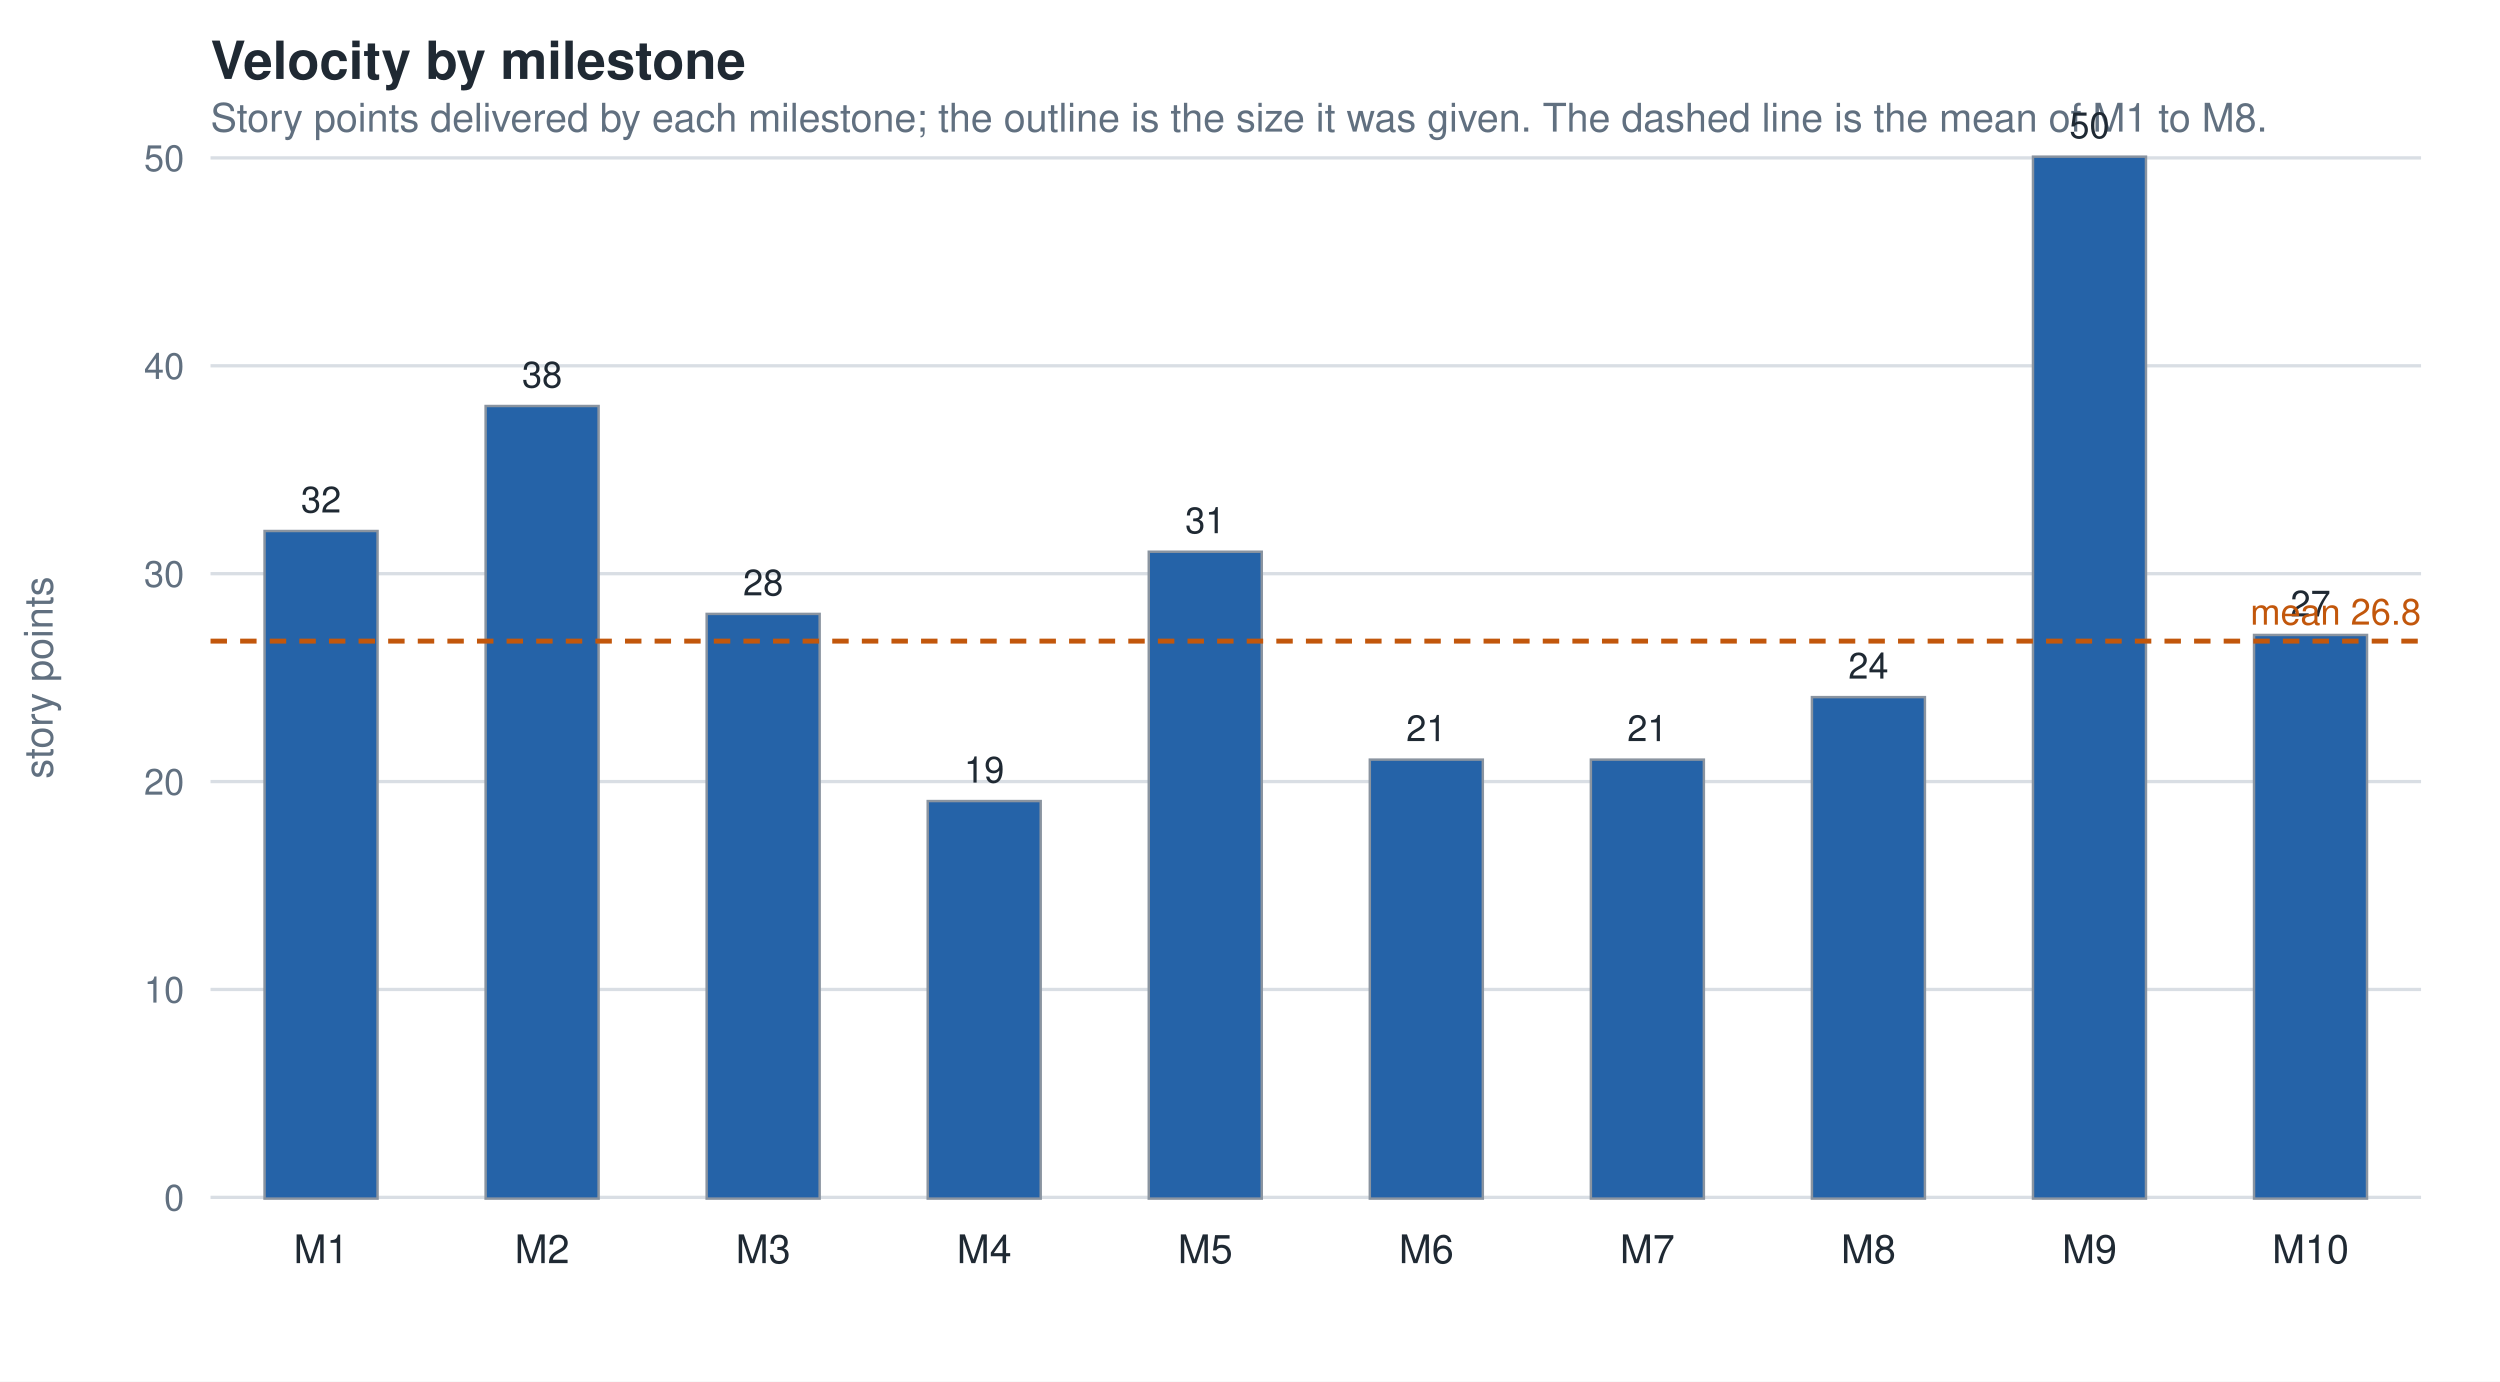
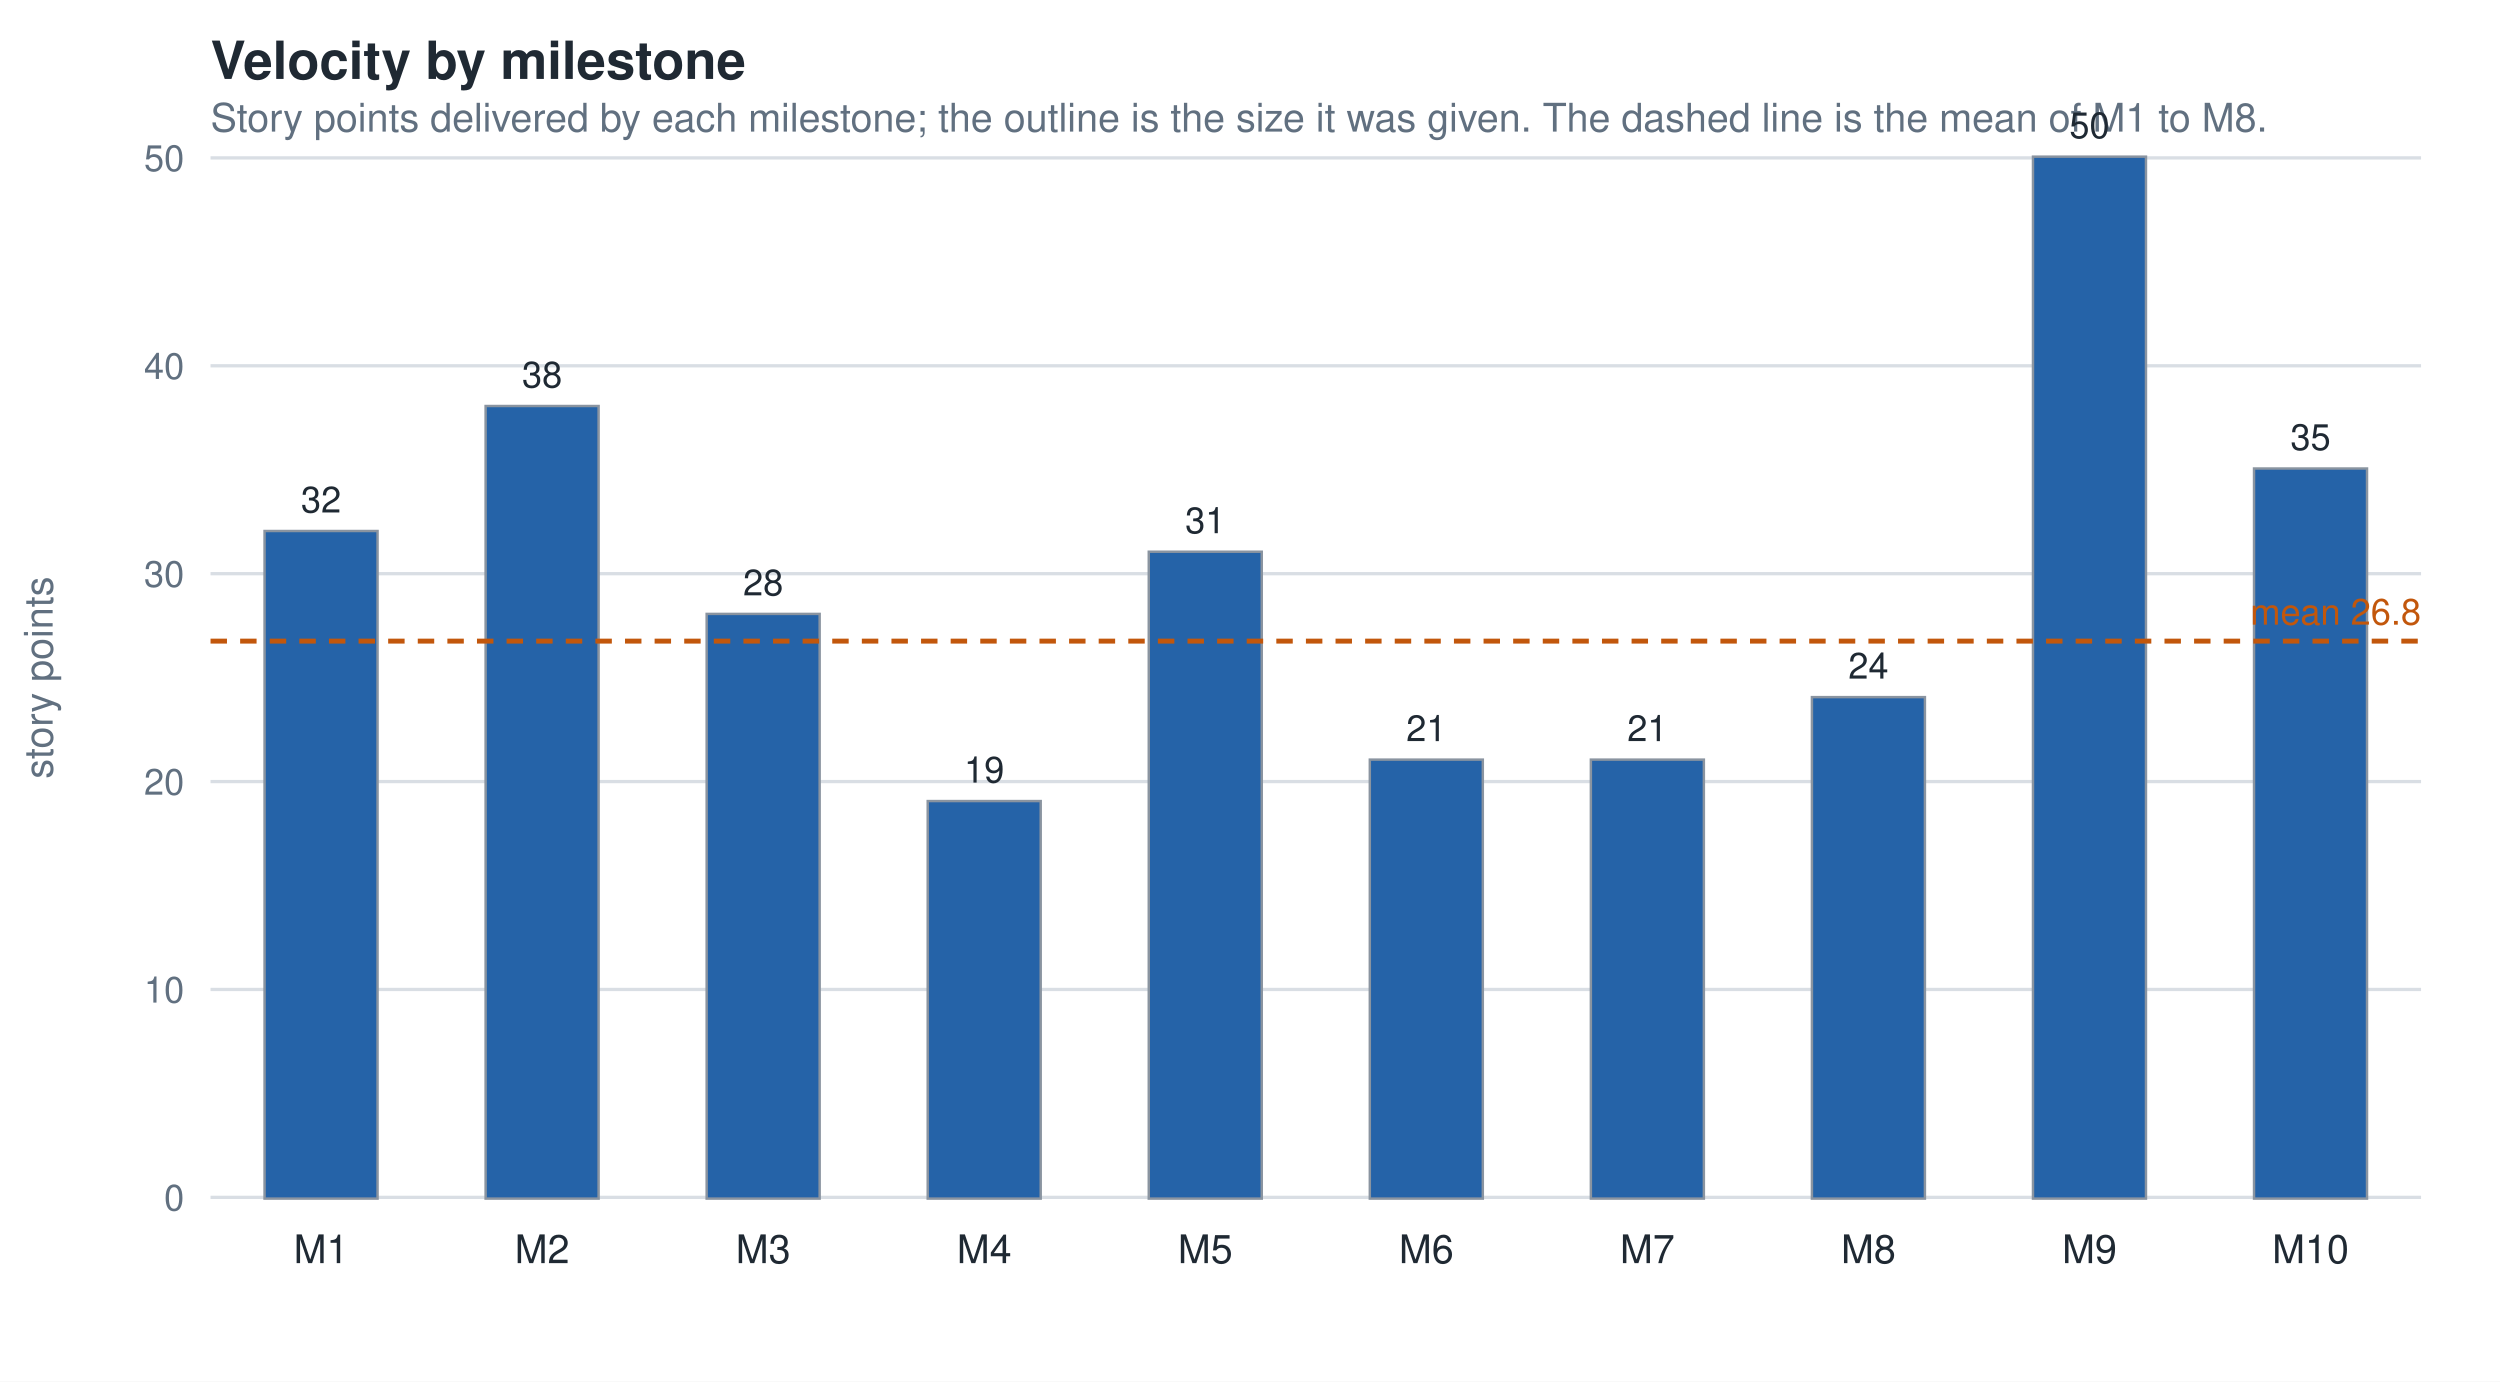
<svg xmlns="http://www.w3.org/2000/svg" viewBox="0 0 760 420" width="760" height="420" font-family="Helvetica, Arial, sans-serif" role="img">
  <rect width="760" height="420" fill="#ffffff" />
  <text x="64" y="24" font-size="16" font-weight="bold" fill="#1f2933">Velocity by milestone</text>
  <text x="64" y="40" font-size="12" fill="#617080">Story points delivered by each milestone; the outline is the size it was given. The dashed line is the mean of M1 to M8.</text>
  <line x1="64" y1="364.0" x2="736" y2="364.0" stroke="#d9dee4" />
  <text x="56" y="368.0" font-size="11" text-anchor="end" fill="#617080">0</text>
  <line x1="64" y1="300.8" x2="736" y2="300.8" stroke="#d9dee4" />
  <text x="56" y="304.8" font-size="11" text-anchor="end" fill="#617080">10</text>
  <line x1="64" y1="237.6" x2="736" y2="237.6" stroke="#d9dee4" />
  <text x="56" y="241.6" font-size="11" text-anchor="end" fill="#617080">20</text>
  <line x1="64" y1="174.4" x2="736" y2="174.4" stroke="#d9dee4" />
  <text x="56" y="178.4" font-size="11" text-anchor="end" fill="#617080">30</text>
  <line x1="64" y1="111.2" x2="736" y2="111.2" stroke="#d9dee4" />
  <text x="56" y="115.2" font-size="11" text-anchor="end" fill="#617080">40</text>
  <line x1="64" y1="48.0" x2="736" y2="48.0" stroke="#d9dee4" />
  <text x="56" y="52.0" font-size="11" text-anchor="end" fill="#617080">50</text>
  <text x="97.6" y="384" font-size="12" text-anchor="middle" fill="#1f2933">M1</text>
  <text x="164.8" y="384" font-size="12" text-anchor="middle" fill="#1f2933">M2</text>
  <text x="232.0" y="384" font-size="12" text-anchor="middle" fill="#1f2933">M3</text>
  <text x="299.2" y="384" font-size="12" text-anchor="middle" fill="#1f2933">M4</text>
  <text x="366.4" y="384" font-size="12" text-anchor="middle" fill="#1f2933">M5</text>
  <text x="433.6" y="384" font-size="12" text-anchor="middle" fill="#1f2933">M6</text>
  <text x="500.8" y="384" font-size="12" text-anchor="middle" fill="#1f2933">M7</text>
  <text x="568.0" y="384" font-size="12" text-anchor="middle" fill="#1f2933">M8</text>
  <text x="635.2" y="384" font-size="12" text-anchor="middle" fill="#1f2933">M9</text>
  <text x="702.4" y="384" font-size="12" text-anchor="middle" fill="#1f2933">M10</text>
  <text x="16" y="206" font-size="12" fill="#617080" transform="rotate(-90 16 206)" text-anchor="middle">story points</text>
  <rect x="80.8" y="161.8" width="33.6" height="202.2" fill="none" stroke="#8a94a0" stroke-width="1.5" />
  <rect x="80.8" y="161.8" width="33.6" height="202.2" fill="#2563a8" />
  <text x="97.6" y="155.8" font-size="11" text-anchor="middle" fill="#1f2933">32</text>
  <rect x="148.0" y="123.8" width="33.6" height="240.2" fill="none" stroke="#8a94a0" stroke-width="1.5" />
  <rect x="148.0" y="123.8" width="33.6" height="240.2" fill="#2563a8" />
  <text x="164.8" y="117.8" font-size="11" text-anchor="middle" fill="#1f2933">38</text>
  <rect x="215.2" y="187.0" width="33.6" height="177.0" fill="none" stroke="#8a94a0" stroke-width="1.5" />
  <rect x="215.2" y="187.0" width="33.6" height="177.0" fill="#2563a8" />
  <text x="232.0" y="181.0" font-size="11" text-anchor="middle" fill="#1f2933">28</text>
  <rect x="282.4" y="243.9" width="33.6" height="120.1" fill="none" stroke="#8a94a0" stroke-width="1.5" />
  <rect x="282.4" y="243.9" width="33.6" height="120.1" fill="#2563a8" />
  <text x="299.2" y="237.9" font-size="11" text-anchor="middle" fill="#1f2933">19</text>
  <rect x="349.6" y="168.1" width="33.6" height="195.9" fill="none" stroke="#8a94a0" stroke-width="1.5" />
  <rect x="349.6" y="168.1" width="33.6" height="195.9" fill="#2563a8" />
  <text x="366.4" y="162.1" font-size="11" text-anchor="middle" fill="#1f2933">31</text>
  <rect x="416.8" y="231.3" width="33.6" height="132.7" fill="none" stroke="#8a94a0" stroke-width="1.5" />
  <rect x="416.8" y="231.3" width="33.6" height="132.7" fill="#2563a8" />
  <text x="433.6" y="225.3" font-size="11" text-anchor="middle" fill="#1f2933">21</text>
  <rect x="484.0" y="231.3" width="33.6" height="132.7" fill="none" stroke="#8a94a0" stroke-width="1.5" />
  <rect x="484.0" y="231.3" width="33.6" height="132.7" fill="#2563a8" />
  <text x="500.8" y="225.3" font-size="11" text-anchor="middle" fill="#1f2933">21</text>
  <rect x="551.2" y="212.3" width="33.6" height="151.7" fill="none" stroke="#8a94a0" stroke-width="1.5" />
  <rect x="551.2" y="212.3" width="33.6" height="151.7" fill="#2563a8" />
  <text x="568.0" y="206.3" font-size="11" text-anchor="middle" fill="#1f2933">24</text>
  <rect x="618.4" y="48.0" width="33.6" height="316.0" fill="none" stroke="#8a94a0" stroke-width="1.5" />
  <rect x="618.4" y="48.0" width="33.6" height="316.0" fill="#2563a8" />
  <text x="635.2" y="42.0" font-size="11" text-anchor="middle" fill="#1f2933">50</text>
-   <rect x="685.6" y="193.4" width="33.6" height="170.6" fill="none" stroke="#8a94a0" stroke-width="1.5" />
-   <rect x="685.6" y="193.4" width="33.6" height="170.6" fill="#2563a8" />
-   <text x="702.4" y="187.4" font-size="11" text-anchor="middle" fill="#1f2933">27</text>
+   <rect x="685.6" y="142.8" width="33.6" height="221.2" fill="none" stroke="#8a94a0" stroke-width="1.5" />
+   <rect x="685.6" y="142.8" width="33.6" height="221.2" fill="#2563a8" />
+   <text x="702.4" y="136.8" font-size="11" text-anchor="middle" fill="#1f2933">35</text>
  <line x1="64" y1="194.9" x2="736" y2="194.9" stroke="#c2570c" stroke-width="1.5" stroke-dasharray="5 4" />
  <text x="736" y="189.9" font-size="11" text-anchor="end" fill="#c2570c">mean 26.8</text>
</svg>
